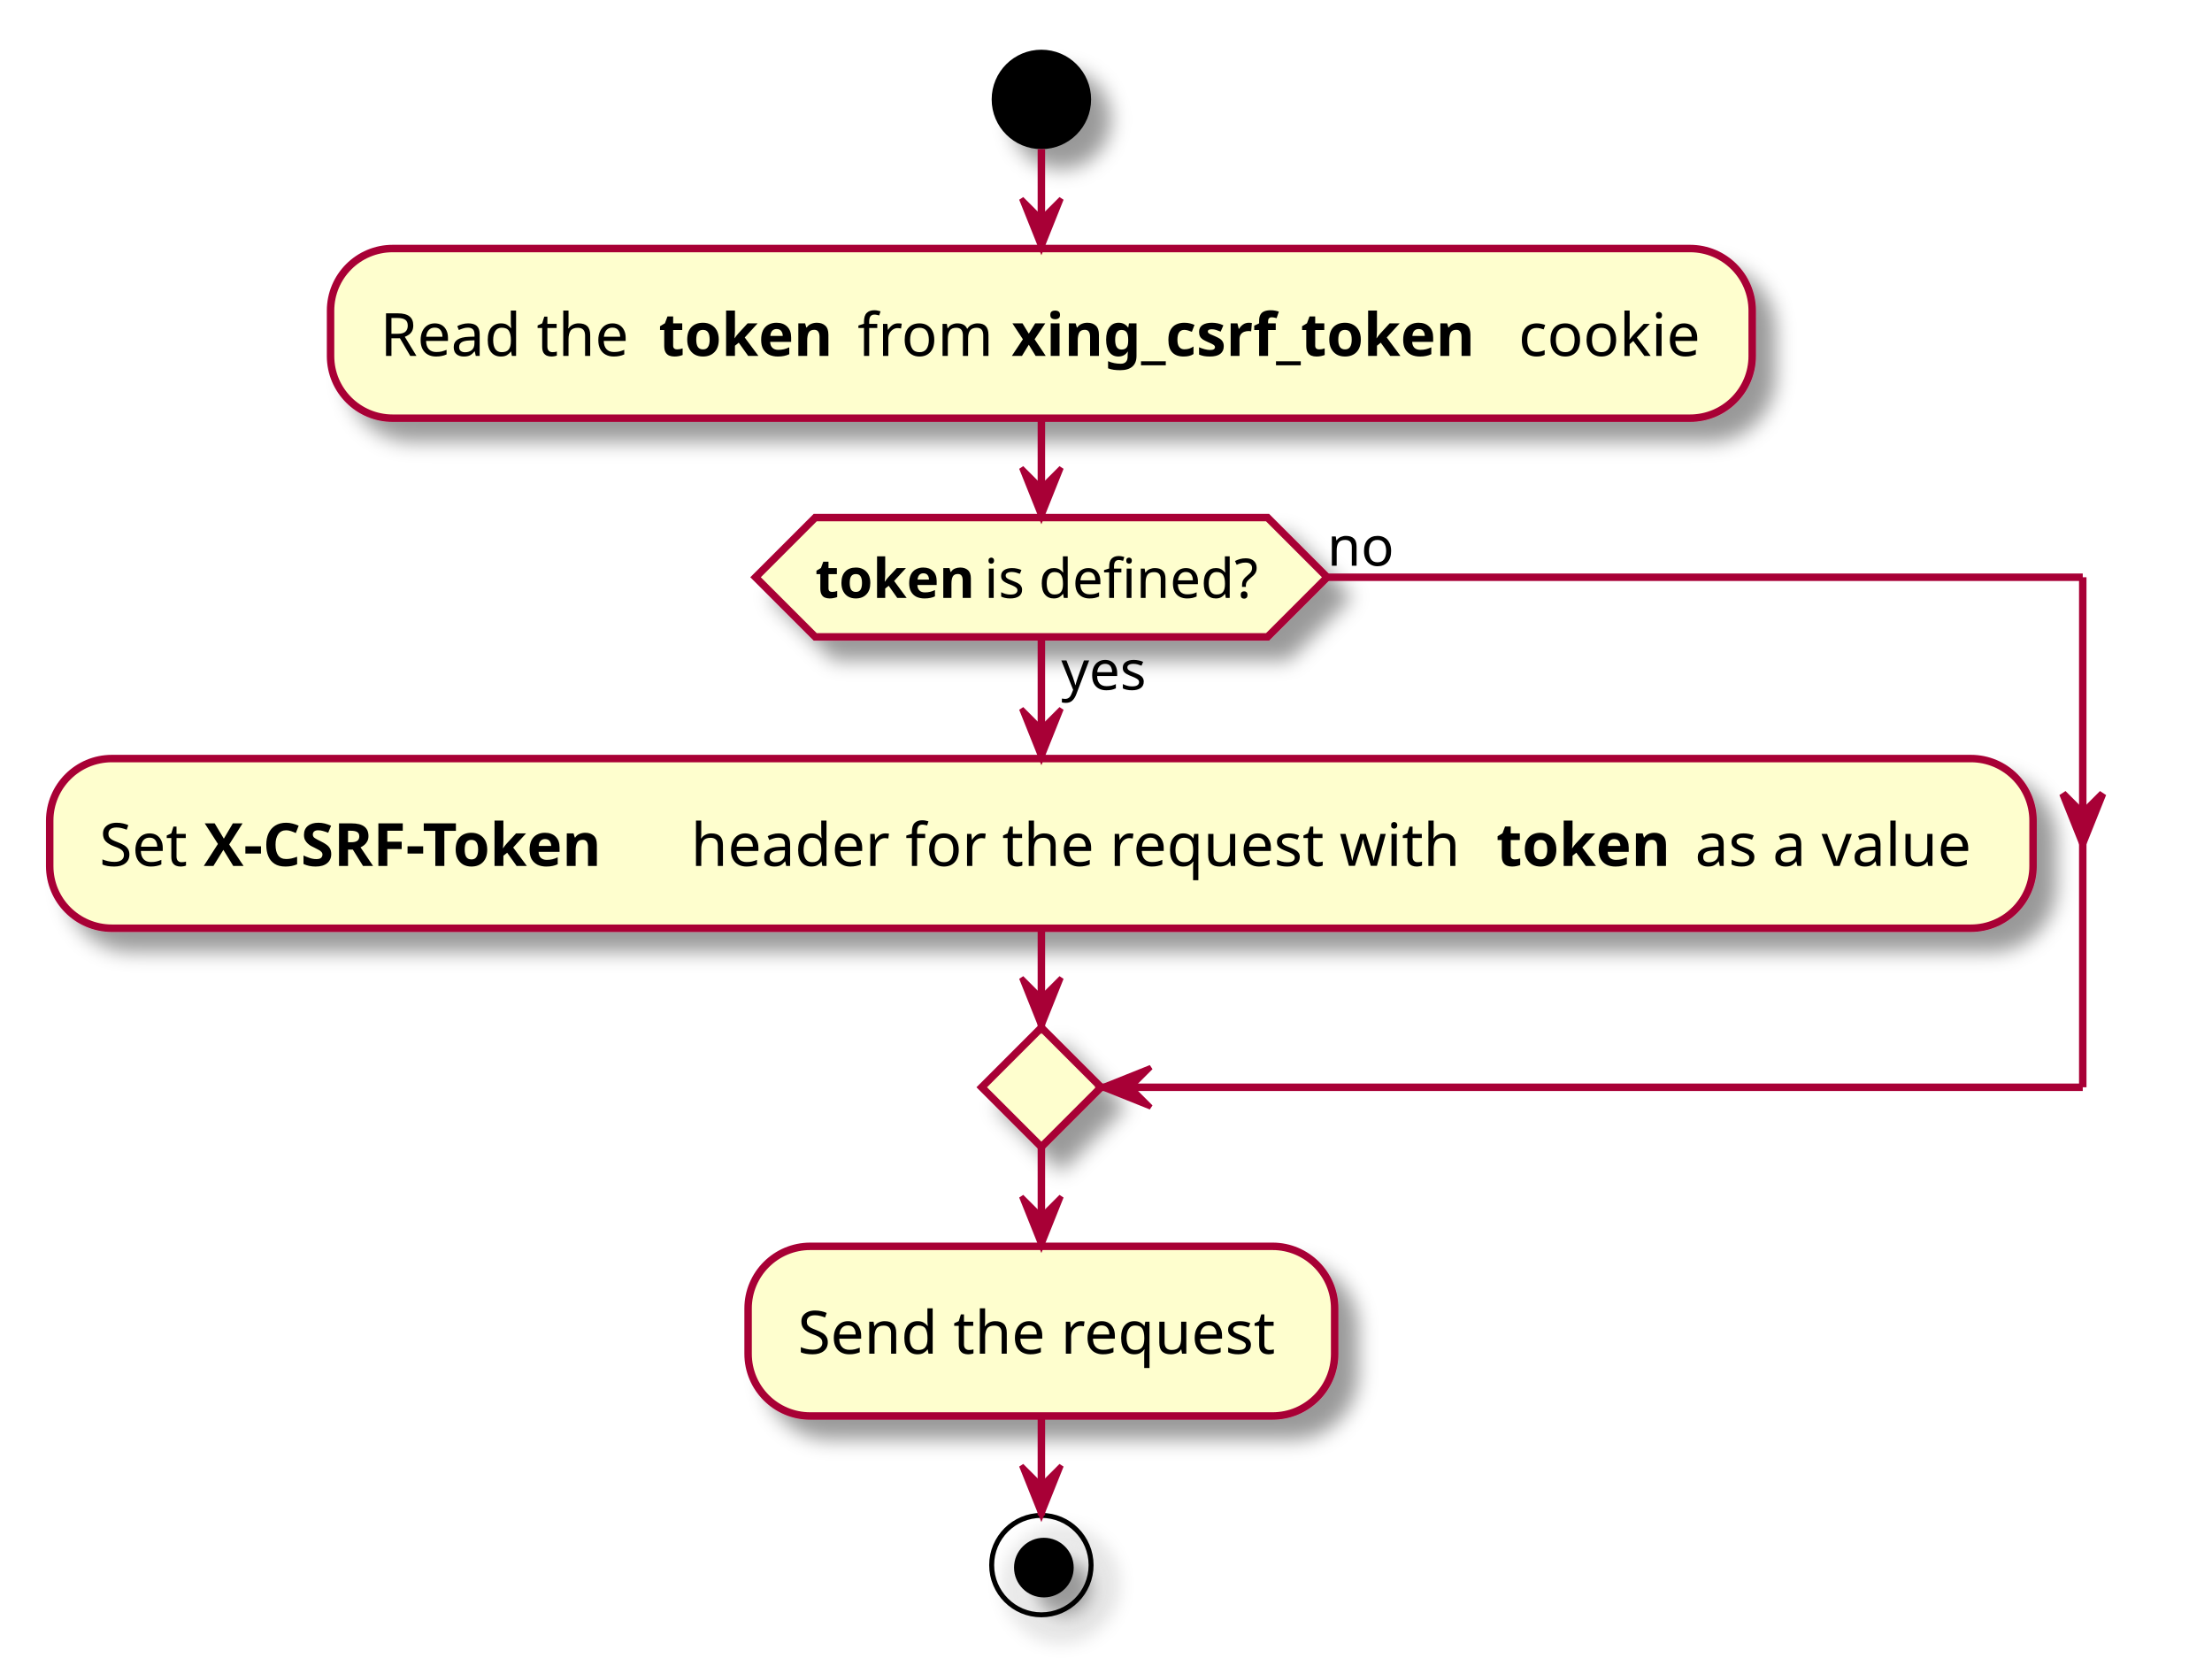
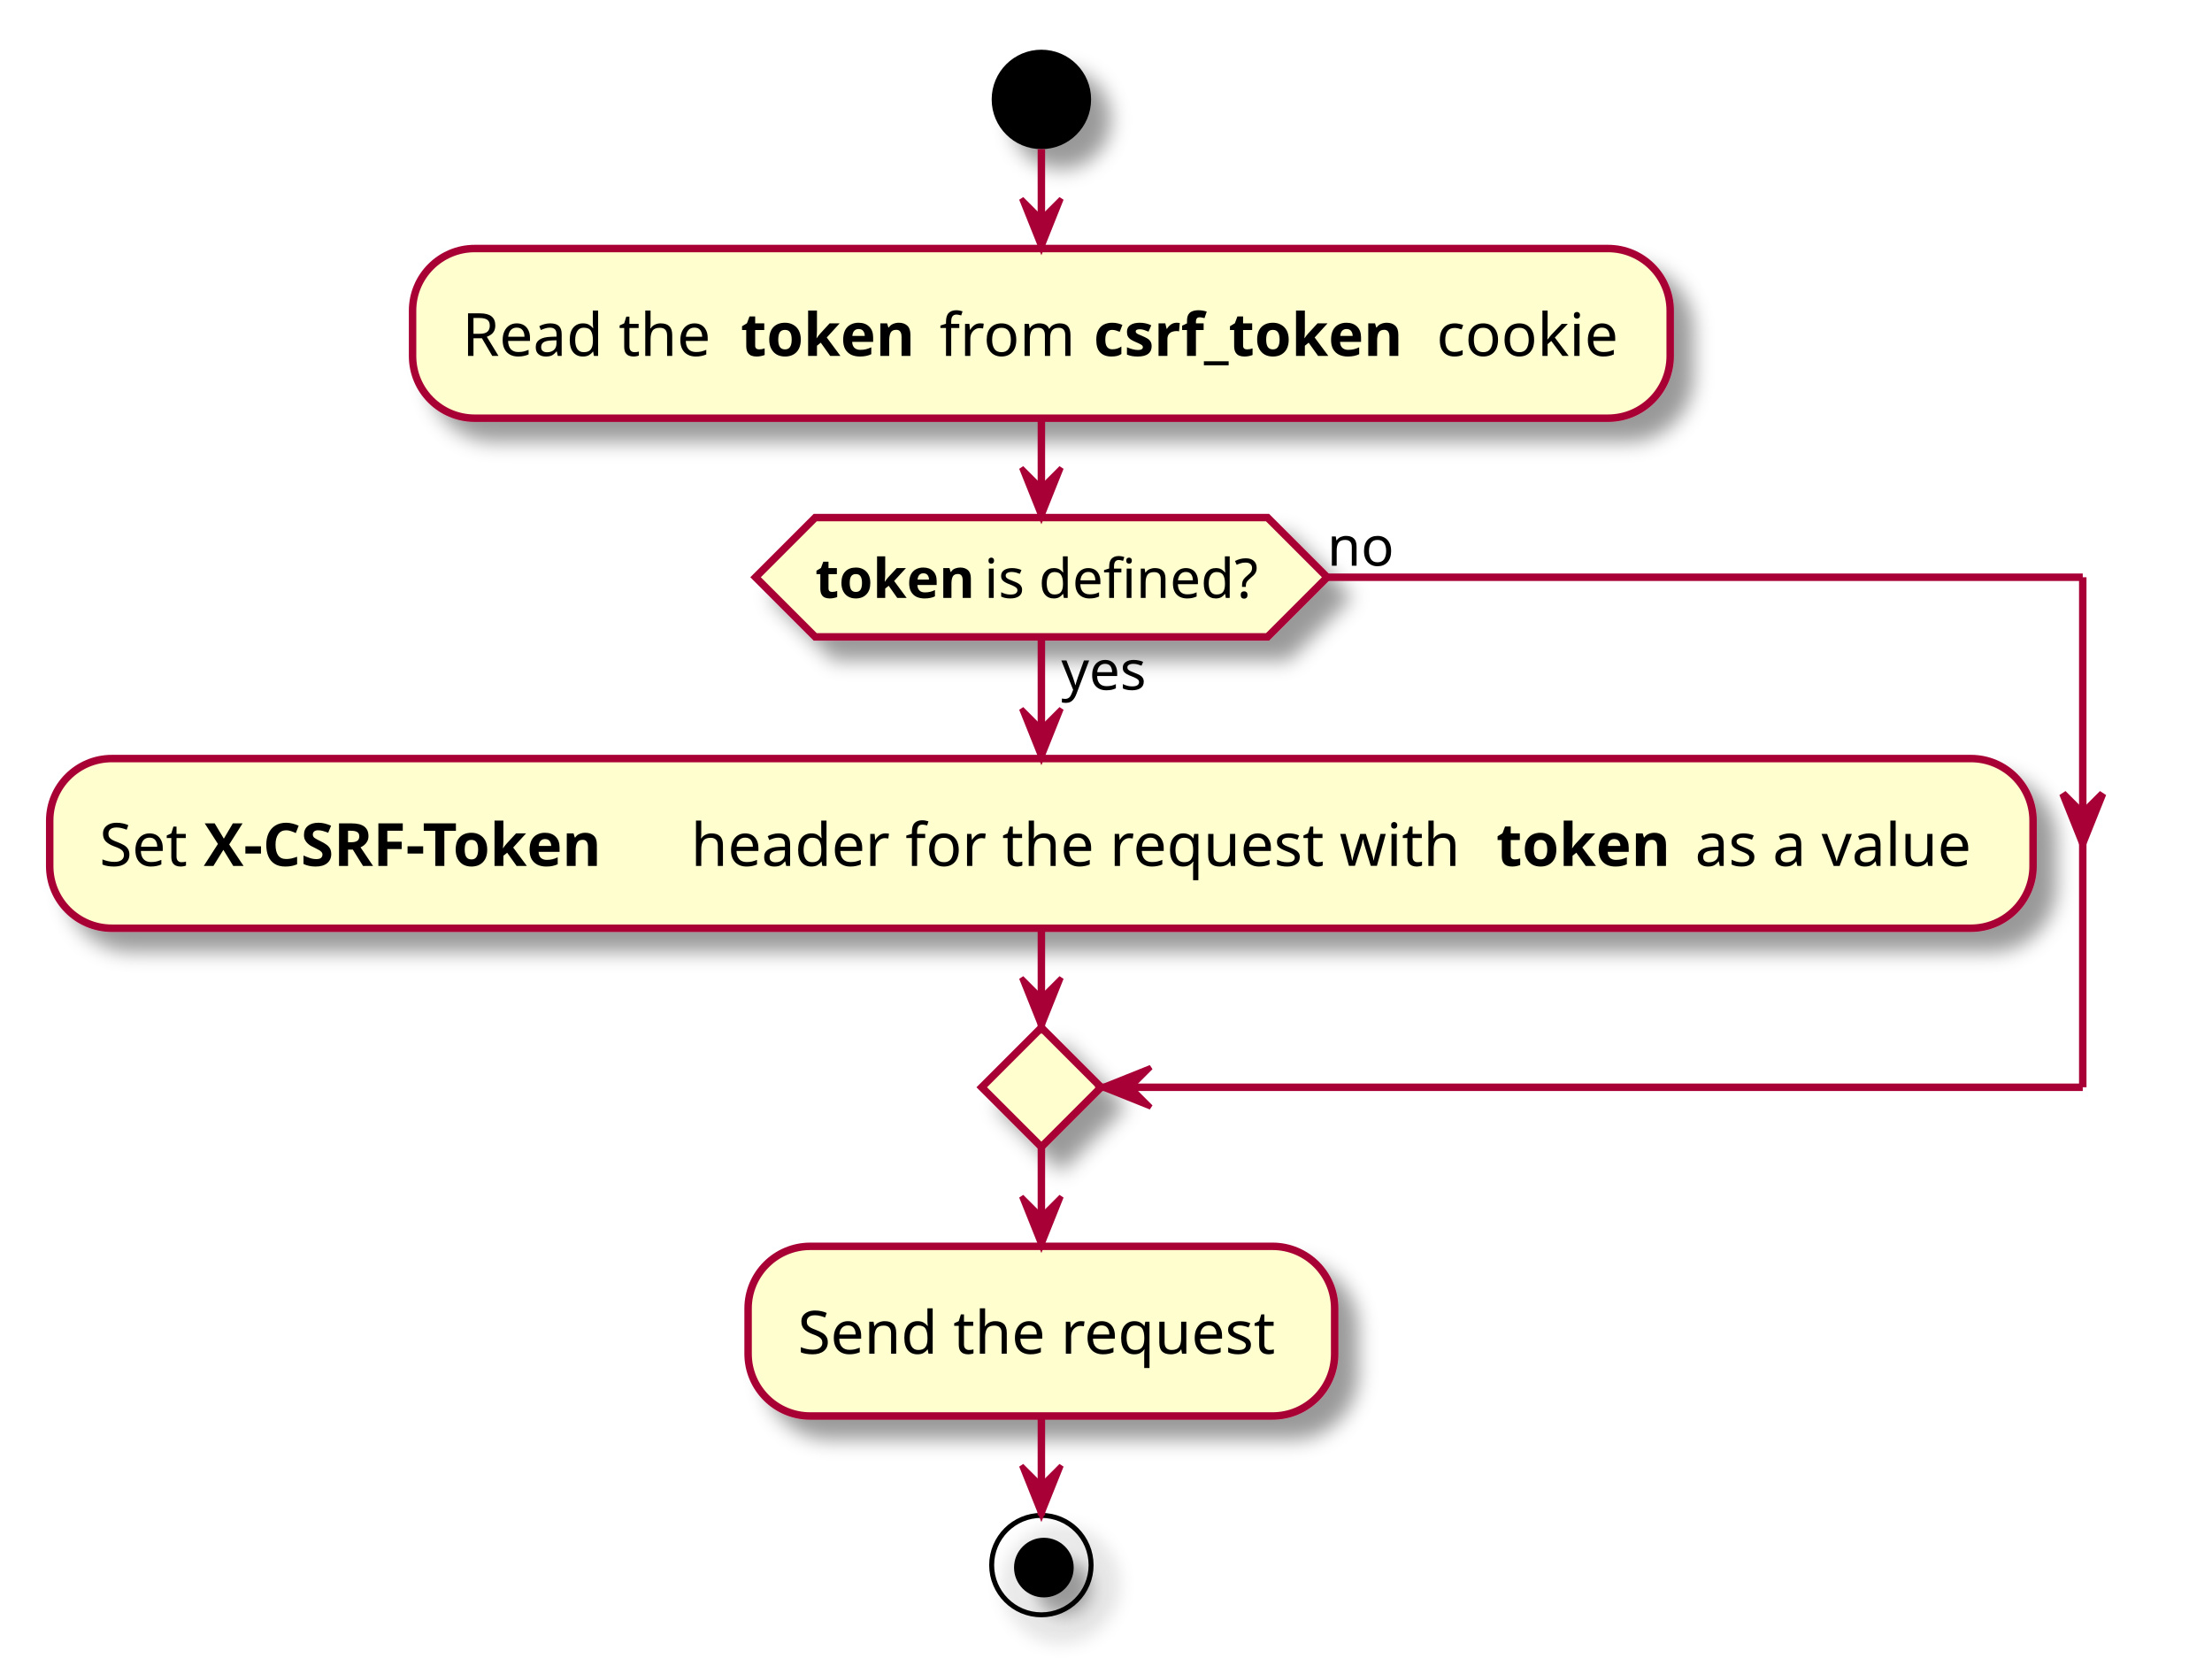
<svg xmlns="http://www.w3.org/2000/svg" contentScriptType="application/ecmascript" contentStyleType="text/css" height="335px" preserveAspectRatio="none" style="width:445px;height:335px;" version="1.1" viewBox="0 0 445 335" width="445px" zoomAndPan="magnify">
  <defs>
-     <filter height="300%" id="f18j7pz5k68ocx" width="300%" x="-1" y="-1">
+     <filter height="300%" id="f1rn2443gf40ba" width="300%" x="-1" y="-1">
      <feGaussianBlur result="blurOut" stdDeviation="2.0" />
      <feColorMatrix in="blurOut" result="blurOut2" type="matrix" values="0 0 0 0 0 0 0 0 0 0 0 0 0 0 0 0 0 0 .4 0" />
      <feOffset dx="4.0" dy="4.0" in="blurOut2" result="blurOut3" />
      <feBlend in="SourceGraphic" in2="blurOut3" mode="normal" />
    </filter>
  </defs>
  <g>
-     <ellipse cx="209.5" cy="20" fill="#000000" filter="url(#f18j7pz5k68ocx)" rx="10" ry="10" style="stroke: none; stroke-width: 1.0;" />
-     <rect fill="#FEFECE" filter="url(#f18j7pz5k68ocx)" height="34.133" rx="12.5" ry="12.5" style="stroke: #A80036; stroke-width: 1.5;" width="286" x="66.5" y="50" />
-     <text fill="#000000" font-family="sans-serif" font-size="12" lengthAdjust="spacingAndGlyphs" textLength="52" x="76.5" y="71.602">Read the</text>
-     <text fill="#000000" font-family="sans-serif" font-size="12" font-weight="bold" lengthAdjust="spacingAndGlyphs" textLength="36" x="132.5" y="71.602">token</text>
-     <text fill="#000000" font-family="sans-serif" font-size="12" lengthAdjust="spacingAndGlyphs" textLength="27" x="172.5" y="71.602">from</text>
-     <text fill="#000000" font-family="sans-serif" font-size="12" font-weight="bold" lengthAdjust="spacingAndGlyphs" textLength="98" x="203.5" y="71.602">xing_csrf_token</text>
-     <text fill="#000000" font-family="sans-serif" font-size="12" lengthAdjust="spacingAndGlyphs" textLength="37" x="305.5" y="71.602">cookie</text>
-     <rect fill="#FEFECE" filter="url(#f18j7pz5k68ocx)" height="34.133" rx="12.5" ry="12.5" style="stroke: #A80036; stroke-width: 1.5;" width="399" x="10" y="152.61" />
+     <ellipse cx="209.5" cy="20" fill="#000000" filter="url(#f1rn2443gf40ba)" rx="10" ry="10" style="stroke: none; stroke-width: 1.0;" />
+     <rect fill="#FEFECE" filter="url(#f1rn2443gf40ba)" height="34.133" rx="12.5" ry="12.5" style="stroke: #A80036; stroke-width: 1.5;" width="253" x="83" y="50" />
+     <text fill="#000000" font-family="sans-serif" font-size="12" lengthAdjust="spacingAndGlyphs" textLength="52" x="93" y="71.602">Read the</text>
+     <text fill="#000000" font-family="sans-serif" font-size="12" font-weight="bold" lengthAdjust="spacingAndGlyphs" textLength="36" x="149" y="71.602">token</text>
+     <text fill="#000000" font-family="sans-serif" font-size="12" lengthAdjust="spacingAndGlyphs" textLength="27" x="189" y="71.602">from</text>
+     <text fill="#000000" font-family="sans-serif" font-size="12" font-weight="bold" lengthAdjust="spacingAndGlyphs" textLength="65" x="220" y="71.602">csrf_token</text>
+     <text fill="#000000" font-family="sans-serif" font-size="12" lengthAdjust="spacingAndGlyphs" textLength="37" x="289" y="71.602">cookie</text>
+     <rect fill="#FEFECE" filter="url(#f1rn2443gf40ba)" height="34.133" rx="12.5" ry="12.5" style="stroke: #A80036; stroke-width: 1.5;" width="399" x="10" y="152.61" />
    <text fill="#000000" font-family="sans-serif" font-size="12" lengthAdjust="spacingAndGlyphs" textLength="17" x="20" y="174.212">Set</text>
    <text fill="#000000" font-family="sans-serif" font-size="12" font-weight="bold" lengthAdjust="spacingAndGlyphs" textLength="94" x="41" y="174.212">X-CSRF-Token</text>
    <text fill="#000000" font-family="sans-serif" font-size="12" lengthAdjust="spacingAndGlyphs" textLength="158" x="139" y="174.212">header for the request with</text>
    <text fill="#000000" font-family="sans-serif" font-size="12" font-weight="bold" lengthAdjust="spacingAndGlyphs" textLength="36" x="301" y="174.212">token</text>
    <text fill="#000000" font-family="sans-serif" font-size="12" lengthAdjust="spacingAndGlyphs" textLength="58" x="341" y="174.212">as a value</text>
-     <polygon fill="#FEFECE" filter="url(#f18j7pz5k68ocx)" points="164,104.133,255,104.133,267,116.133,255,128.133,164,128.133,152,116.133,164,104.133" style="stroke: #A80036; stroke-width: 1.5;" />
+     <polygon fill="#FEFECE" filter="url(#f1rn2443gf40ba)" points="164,104.133,255,104.133,267,116.133,255,128.133,164,128.133,152,116.133,164,104.133" style="stroke: #A80036; stroke-width: 1.5;" />
    <text fill="#000000" font-family="sans-serif" font-size="11" lengthAdjust="spacingAndGlyphs" textLength="18" x="213.5" y="138.768">yes</text>
    <text fill="#000000" font-family="sans-serif" font-size="11" font-weight="bold" lengthAdjust="spacingAndGlyphs" textLength="31" x="164" y="120.29">token</text>
    <text fill="#000000" font-family="sans-serif" font-size="11" lengthAdjust="spacingAndGlyphs" textLength="57" x="198" y="120.29">is defined?</text>
    <text fill="#000000" font-family="sans-serif" font-size="11" lengthAdjust="spacingAndGlyphs" textLength="14" x="267" y="113.812">no</text>
-     <polygon fill="#FEFECE" filter="url(#f18j7pz5k68ocx)" points="209.5,206.743,221.5,218.743,209.5,230.743,197.5,218.743,209.5,206.743" style="stroke: #A80036; stroke-width: 1.5;" />
-     <rect fill="#FEFECE" filter="url(#f18j7pz5k68ocx)" height="34.133" rx="12.5" ry="12.5" style="stroke: #A80036; stroke-width: 1.5;" width="118" x="150.5" y="250.743" />
+     <polygon fill="#FEFECE" filter="url(#f1rn2443gf40ba)" points="209.5,206.743,221.5,218.743,209.5,230.743,197.5,218.743,209.5,206.743" style="stroke: #A80036; stroke-width: 1.5;" />
+     <rect fill="#FEFECE" filter="url(#f1rn2443gf40ba)" height="34.133" rx="12.5" ry="12.5" style="stroke: #A80036; stroke-width: 1.5;" width="118" x="150.5" y="250.743" />
    <text fill="#000000" font-family="sans-serif" font-size="12" lengthAdjust="spacingAndGlyphs" textLength="98" x="160.5" y="272.345">Send the request</text>
-     <ellipse cx="209.5" cy="314.876" fill="none" filter="url(#f18j7pz5k68ocx)" rx="10" ry="10" style="stroke: #000000; stroke-width: 1.0;" />
-     <ellipse cx="210" cy="315.376" fill="#000000" filter="url(#f18j7pz5k68ocx)" rx="6" ry="6" style="stroke: none; stroke-width: 1.0;" />
+     <ellipse cx="209.5" cy="314.876" fill="none" filter="url(#f1rn2443gf40ba)" rx="10" ry="10" style="stroke: #000000; stroke-width: 1.0;" />
+     <ellipse cx="210" cy="315.376" fill="#000000" filter="url(#f1rn2443gf40ba)" rx="6" ry="6" style="stroke: none; stroke-width: 1.0;" />
    <line style="stroke: #A80036; stroke-width: 1.5;" x1="209.5" x2="209.5" y1="30" y2="50" />
    <polygon fill="#A80036" points="205.5,40,209.5,50,213.5,40,209.5,44" style="stroke: #A80036; stroke-width: 1.0;" />
    <line style="stroke: #A80036; stroke-width: 1.5;" x1="209.5" x2="209.5" y1="128.133" y2="152.61" />
    <polygon fill="#A80036" points="205.5,142.61,209.5,152.61,213.5,142.61,209.5,146.61" style="stroke: #A80036; stroke-width: 1.0;" />
    <line style="stroke: #A80036; stroke-width: 1.5;" x1="267" x2="419" y1="116.133" y2="116.133" />
    <polygon fill="#A80036" points="415,159.677,419,169.677,423,159.677,419,163.677" style="stroke: #A80036; stroke-width: 1.5;" />
    <line style="stroke: #A80036; stroke-width: 1.5;" x1="419" x2="419" y1="116.133" y2="218.743" />
    <line style="stroke: #A80036; stroke-width: 1.5;" x1="419" x2="221.5" y1="218.743" y2="218.743" />
    <polygon fill="#A80036" points="231.5,214.743,221.5,218.743,231.5,222.743,227.5,218.743" style="stroke: #A80036; stroke-width: 1.0;" />
    <line style="stroke: #A80036; stroke-width: 1.5;" x1="209.5" x2="209.5" y1="186.743" y2="206.743" />
    <polygon fill="#A80036" points="205.5,196.743,209.5,206.743,213.5,196.743,209.5,200.743" style="stroke: #A80036; stroke-width: 1.0;" />
    <line style="stroke: #A80036; stroke-width: 1.5;" x1="209.5" x2="209.5" y1="84.133" y2="104.133" />
    <polygon fill="#A80036" points="205.5,94.133,209.5,104.133,213.5,94.133,209.5,98.133" style="stroke: #A80036; stroke-width: 1.0;" />
    <line style="stroke: #A80036; stroke-width: 1.5;" x1="209.5" x2="209.5" y1="230.743" y2="250.743" />
    <polygon fill="#A80036" points="205.5,240.743,209.5,250.743,213.5,240.743,209.5,244.743" style="stroke: #A80036; stroke-width: 1.0;" />
    <line style="stroke: #A80036; stroke-width: 1.5;" x1="209.5" x2="209.5" y1="284.876" y2="304.876" />
    <polygon fill="#A80036" points="205.5,294.876,209.5,304.876,213.5,294.876,209.5,298.876" style="stroke: #A80036; stroke-width: 1.0;" />
  </g>
</svg>
